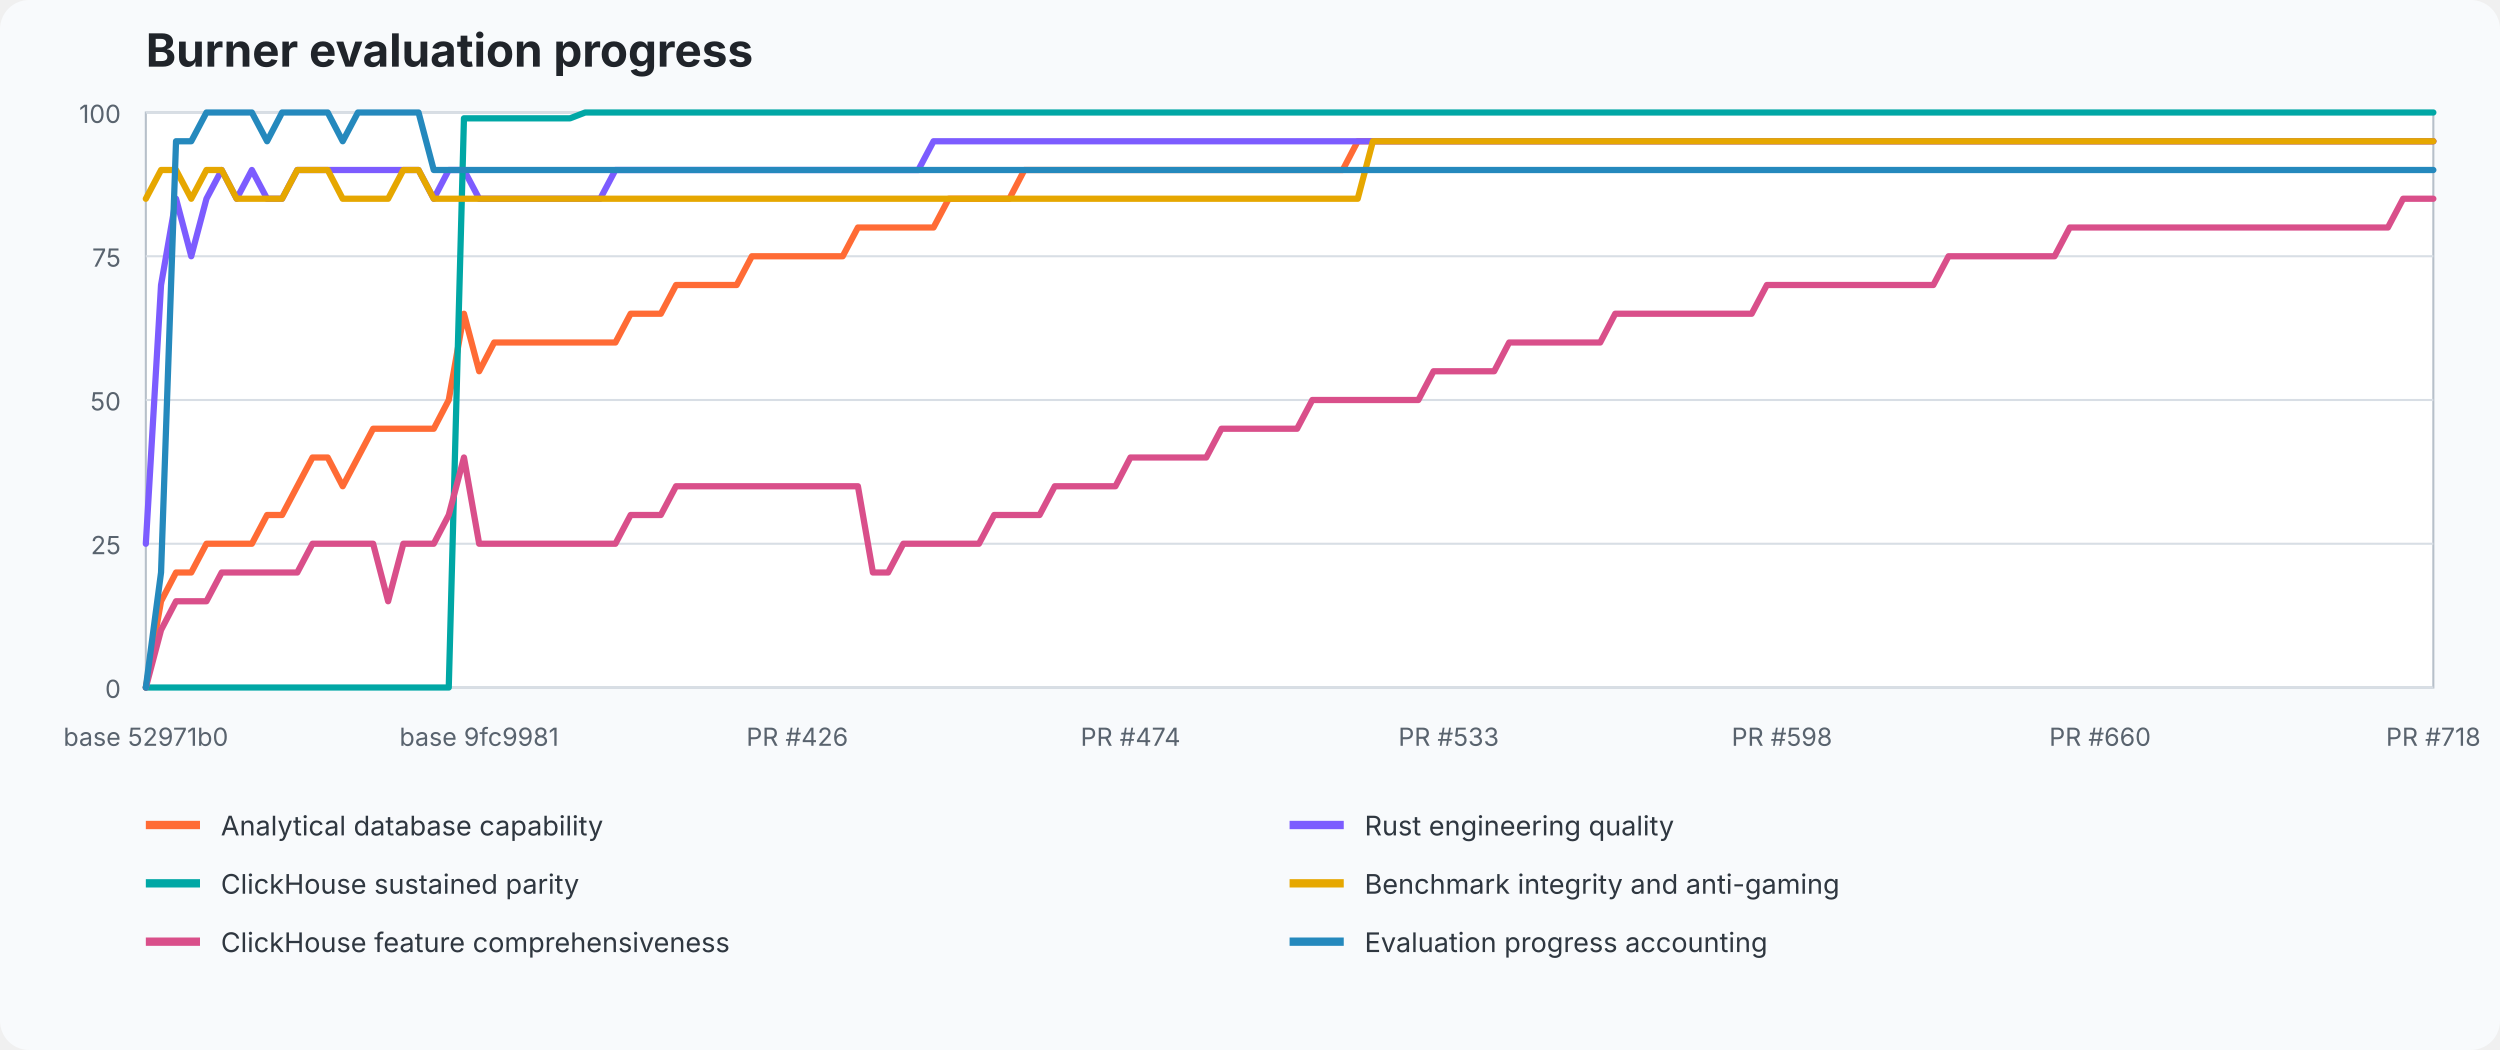
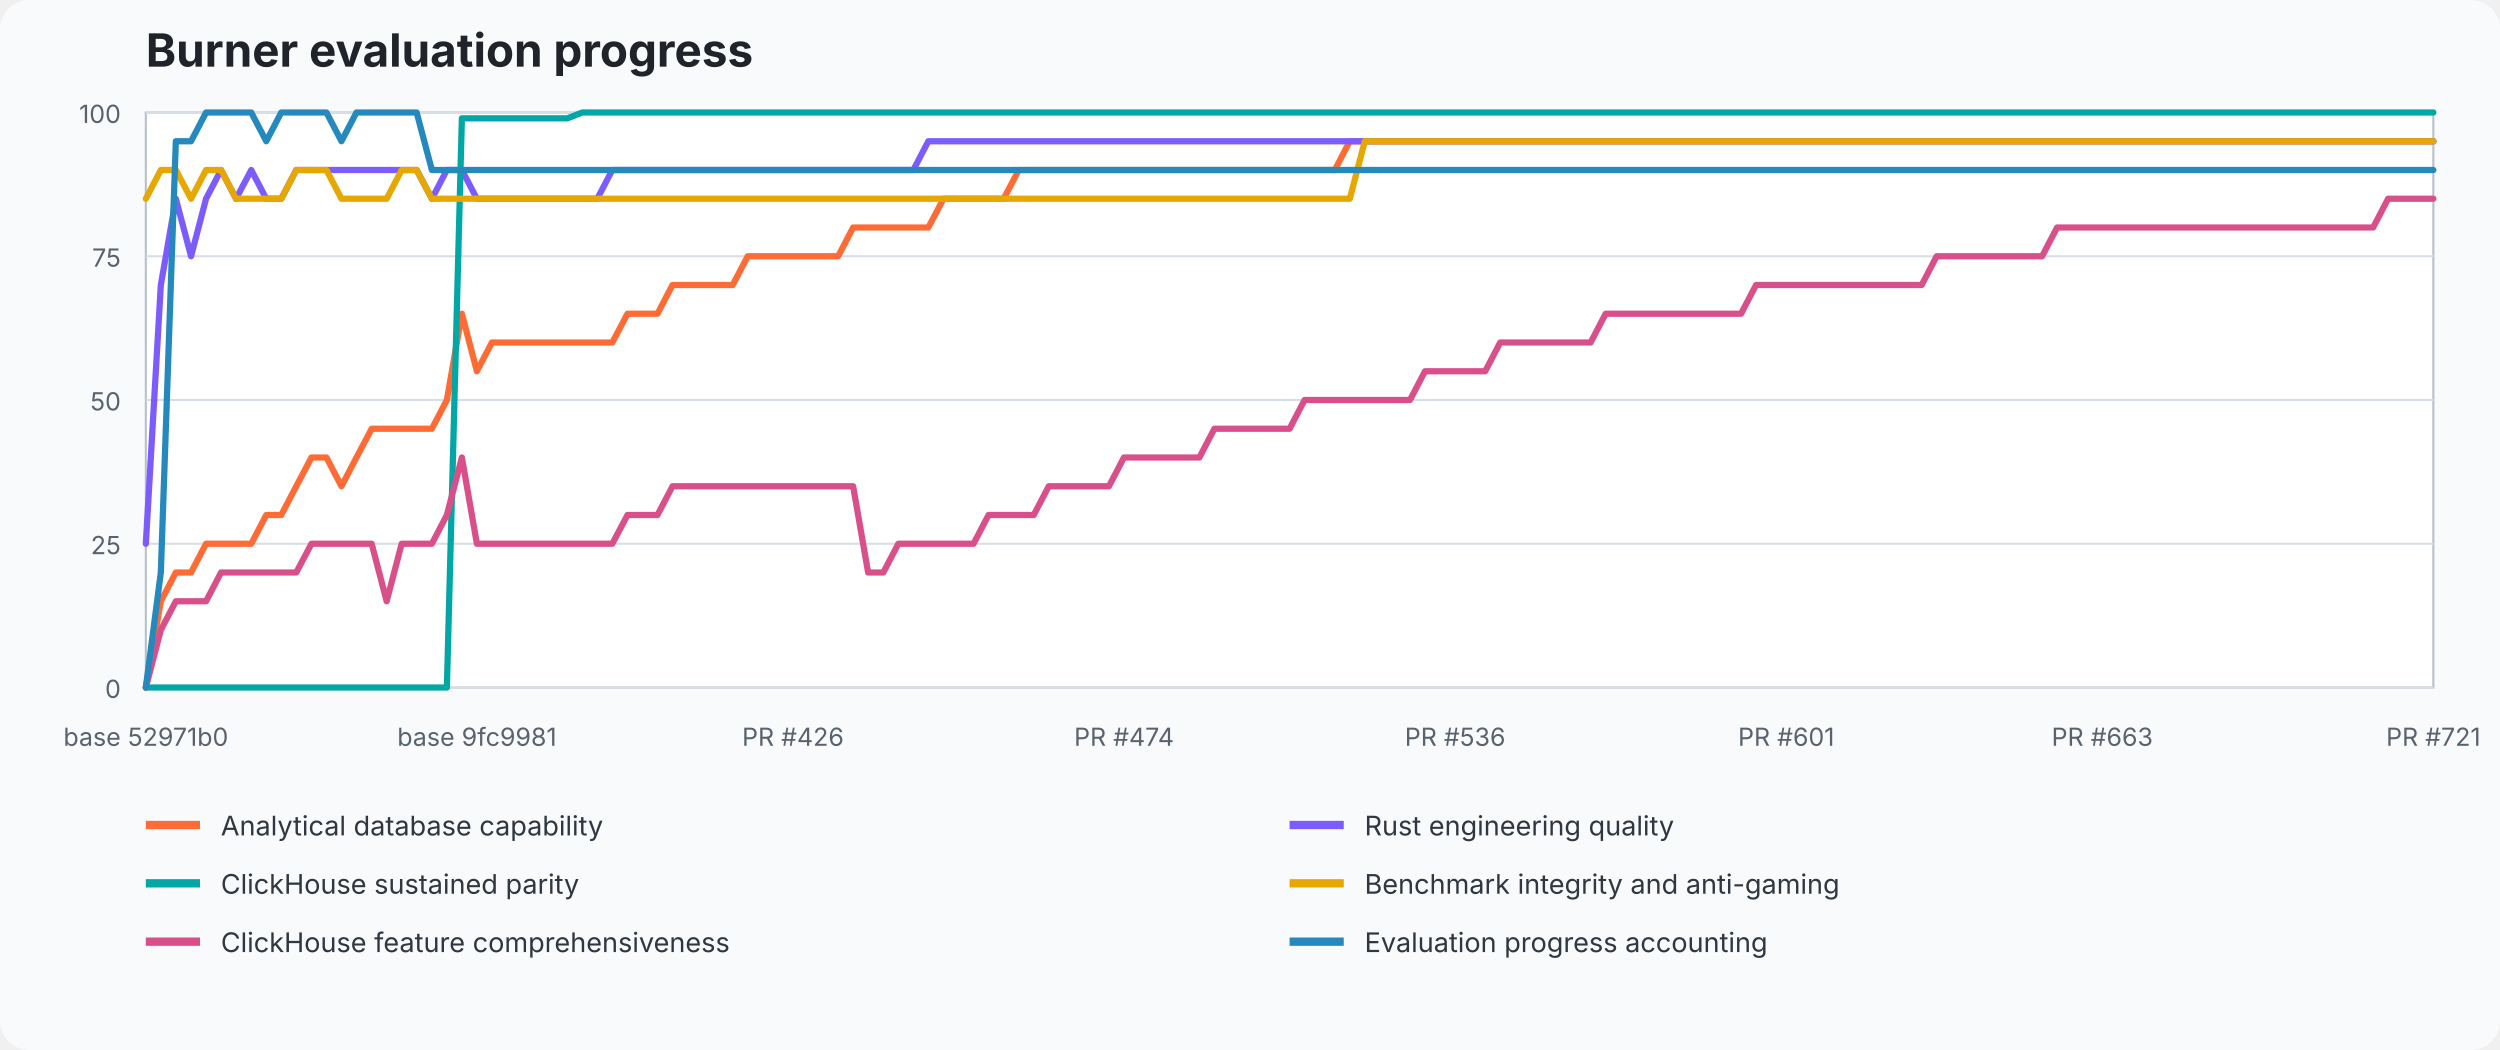
<svg xmlns="http://www.w3.org/2000/svg" width="1200" height="504" viewBox="0 0 1200 504" role="img" aria-labelledby="title desc">
  <style>text{font-family:ui-sans-serif,system-ui,-apple-system,BlinkMacSystemFont,"Segoe UI",sans-serif}.title{font-size:22px;font-weight:700;fill:#20242a}.axis{font-size:12px;fill:#59636e}.legend{font-size:13px;fill:#2f3740}.grid{stroke:#d8dee5;stroke-width:1}.plot{fill:#fff;stroke:#b7c0ca}</style>
  <rect width="100%" height="100%" fill="#f8fafc" rx="14" />
  <text x="70" y="32" class="title">Burner evaluation progress</text>
  <rect x="70" y="54" width="1098" height="276" class="plot" />
  <line x1="70" y1="330" x2="1168" y2="330" class="grid" />
  <text x="58" y="335" text-anchor="end" class="axis">0</text>
  <line x1="70" y1="261" x2="1168" y2="261" class="grid" />
  <text x="58" y="266" text-anchor="end" class="axis">25</text>
  <line x1="70" y1="192" x2="1168" y2="192" class="grid" />
  <text x="58" y="197" text-anchor="end" class="axis">50</text>
  <line x1="70" y1="123" x2="1168" y2="123" class="grid" />
  <text x="58" y="128" text-anchor="end" class="axis">75</text>
  <line x1="70" y1="54" x2="1168" y2="54" class="grid" />
  <text x="58" y="59" text-anchor="end" class="axis">100</text>
-   <polyline points="70.0,330.0 77.3,288.6 84.5,274.8 91.8,274.8 99.1,261.0 106.4,261.0 113.6,261.0 120.9,261.0 128.2,247.2 135.4,247.2 142.7,233.4 150.0,219.6 157.3,219.6 164.5,233.4 171.8,219.6 179.1,205.8 186.3,205.8 193.6,205.8 200.9,205.8 208.2,205.8 215.4,192.0 222.7,150.6 230.0,178.2 237.2,164.4 244.5,164.4 251.8,164.4 259.1,164.4 266.3,164.4 273.6,164.4 280.9,164.4 288.1,164.4 295.4,164.4 302.7,150.6 310.0,150.6 317.2,150.6 324.5,136.8 331.8,136.8 339.0,136.8 346.3,136.8 353.6,136.8 360.9,123.0 368.1,123.0 375.4,123.0 382.7,123.0 389.9,123.0 397.2,123.0 404.5,123.0 411.8,109.2 419.0,109.2 426.3,109.2 433.6,109.2 440.8,109.2 448.1,109.2 455.4,95.4 462.7,95.4 469.9,95.4 477.2,95.4 484.5,95.4 491.7,81.6 499.0,81.6 506.3,81.6 513.6,81.6 520.8,81.6 528.1,81.6 535.4,81.6 542.6,81.6 549.9,81.6 557.2,81.6 564.5,81.6 571.7,81.6 579.0,81.6 586.3,81.6 593.5,81.6 600.8,81.6 608.1,81.6 615.4,81.6 622.6,81.6 629.9,81.6 637.2,81.6 644.5,81.6 651.7,67.8 659.0,67.8 666.3,67.8 673.5,67.8 680.8,67.8 688.1,67.8 695.4,67.8 702.6,67.8 709.9,67.8 717.2,67.8 724.4,67.8 731.7,67.8 739.0,67.8 746.3,67.8 753.5,67.8 760.8,67.8 768.1,67.8 775.3,67.8 782.6,67.8 789.9,67.8 797.2,67.8 804.4,67.8 811.7,67.8 819.0,67.8 826.2,67.8 833.5,67.8 840.8,67.8 848.1,67.8 855.3,67.8 862.6,67.8 869.9,67.8 877.1,67.8 884.4,67.8 891.7,67.8 899.0,67.8 906.2,67.8 913.5,67.8 920.8,67.8 928.0,67.8 935.3,67.8 942.6,67.8 949.9,67.8 957.1,67.8 964.4,67.8 971.7,67.8 978.9,67.8 986.2,67.8 993.5,67.8 1000.8,67.8 1008.0,67.8 1015.3,67.8 1022.6,67.8 1029.8,67.8 1037.1,67.8 1044.4,67.8 1051.7,67.8 1058.9,67.8 1066.2,67.8 1073.5,67.8 1080.7,67.8 1088.0,67.8 1095.3,67.8 1102.6,67.8 1109.8,67.8 1117.1,67.8 1124.4,67.8 1131.6,67.8 1138.9,67.8 1146.2,67.8 1153.5,67.8 1160.7,67.8 1168.0,67.8" fill="none" stroke="#ff6b35" stroke-width="3" stroke-linejoin="round" stroke-linecap="round" />
-   <polyline points="70.0,261.0 77.3,136.8 84.5,95.4 91.8,123.0 99.1,95.4 106.4,81.6 113.6,95.4 120.9,81.6 128.2,95.4 135.4,95.4 142.7,81.6 150.0,81.6 157.3,81.6 164.5,81.6 171.8,81.6 179.1,81.6 186.3,81.6 193.6,81.6 200.9,81.6 208.2,95.4 215.4,81.6 222.7,81.6 230.0,95.4 237.2,95.4 244.5,95.4 251.8,95.4 259.1,95.4 266.3,95.4 273.6,95.4 280.9,95.4 288.1,95.4 295.4,81.6 302.7,81.6 310.0,81.6 317.2,81.6 324.5,81.6 331.8,81.6 339.0,81.6 346.3,81.6 353.6,81.6 360.9,81.6 368.1,81.6 375.4,81.6 382.7,81.6 389.9,81.6 397.2,81.6 404.5,81.6 411.8,81.6 419.0,81.6 426.3,81.6 433.6,81.6 440.8,81.6 448.1,67.8 455.4,67.8 462.7,67.8 469.9,67.8 477.2,67.8 484.5,67.8 491.7,67.8 499.0,67.8 506.3,67.8 513.6,67.8 520.8,67.8 528.1,67.8 535.4,67.8 542.6,67.8 549.9,67.8 557.2,67.8 564.5,67.8 571.7,67.8 579.0,67.8 586.3,67.8 593.5,67.8 600.8,67.8 608.1,67.8 615.4,67.8 622.6,67.8 629.9,67.8 637.2,67.8 644.5,67.8 651.7,67.8 659.0,67.8 666.3,67.8 673.5,67.8 680.8,67.8 688.1,67.8 695.4,67.8 702.6,67.8 709.9,67.8 717.2,67.8 724.4,67.8 731.7,67.8 739.0,67.8 746.3,67.8 753.5,67.8 760.8,67.8 768.1,67.8 775.3,67.8 782.6,67.8 789.9,67.8 797.2,67.8 804.4,67.8 811.7,67.8 819.0,67.8 826.2,67.8 833.5,67.8 840.8,67.8 848.1,67.8 855.3,67.8 862.6,67.8 869.9,67.8 877.1,67.8 884.4,67.8 891.7,67.8 899.0,67.8 906.2,67.8 913.5,67.8 920.8,67.8 928.0,67.8 935.3,67.8 942.6,67.8 949.9,67.8 957.1,67.8 964.4,67.8 971.7,67.8 978.9,67.8 986.2,67.8 993.5,67.8 1000.8,67.8 1008.0,67.8 1015.3,67.8 1022.6,67.8 1029.8,67.8 1037.1,67.8 1044.4,67.8 1051.7,67.8 1058.9,67.8 1066.2,67.8 1073.5,67.8 1080.7,67.8 1088.0,67.8 1095.3,67.8 1102.6,67.8 1109.8,67.8 1117.1,67.8 1124.4,67.8 1131.6,67.8 1138.9,67.8 1146.2,67.8 1153.5,67.8 1160.7,67.8 1168.0,67.8" fill="none" stroke="#7c5cff" stroke-width="3" stroke-linejoin="round" stroke-linecap="round" />
-   <polyline points="70.0,330.0 77.3,330.0 84.5,330.0 91.8,330.0 99.1,330.0 106.4,330.0 113.6,330.0 120.9,330.0 128.2,330.0 135.4,330.0 142.7,330.0 150.0,330.0 157.3,330.0 164.5,330.0 171.8,330.0 179.1,330.0 186.3,330.0 193.6,330.0 200.9,330.0 208.2,330.0 215.4,330.0 222.7,56.8 230.0,56.8 237.2,56.8 244.5,56.8 251.8,56.8 259.1,56.8 266.3,56.8 273.6,56.8 280.9,54.0 288.1,54.0 295.4,54.0 302.7,54.0 310.0,54.0 317.2,54.0 324.5,54.0 331.8,54.0 339.0,54.0 346.3,54.0 353.6,54.0 360.9,54.0 368.1,54.0 375.4,54.0 382.7,54.0 389.9,54.0 397.2,54.0 404.5,54.0 411.8,54.0 419.0,54.0 426.3,54.0 433.6,54.0 440.8,54.0 448.1,54.0 455.4,54.0 462.7,54.0 469.9,54.0 477.2,54.0 484.5,54.0 491.7,54.0 499.0,54.0 506.3,54.0 513.6,54.0 520.8,54.0 528.1,54.0 535.4,54.0 542.6,54.0 549.9,54.0 557.2,54.0 564.5,54.0 571.7,54.0 579.0,54.0 586.3,54.0 593.5,54.0 600.8,54.0 608.1,54.0 615.4,54.0 622.6,54.0 629.9,54.0 637.2,54.0 644.5,54.0 651.7,54.0 659.0,54.0 666.3,54.0 673.5,54.0 680.8,54.0 688.1,54.0 695.4,54.0 702.6,54.0 709.9,54.0 717.2,54.0 724.4,54.0 731.7,54.0 739.0,54.0 746.3,54.0 753.5,54.0 760.8,54.0 768.1,54.0 775.3,54.0 782.6,54.0 789.9,54.0 797.2,54.0 804.4,54.0 811.7,54.0 819.0,54.0 826.2,54.0 833.5,54.0 840.8,54.0 848.1,54.0 855.3,54.0 862.6,54.0 869.9,54.0 877.1,54.0 884.4,54.0 891.7,54.0 899.0,54.0 906.2,54.0 913.5,54.0 920.8,54.0 928.0,54.0 935.3,54.0 942.6,54.0 949.9,54.0 957.1,54.0 964.4,54.0 971.7,54.0 978.9,54.0 986.2,54.0 993.5,54.0 1000.8,54.0 1008.0,54.0 1015.3,54.0 1022.6,54.0 1029.8,54.0 1037.1,54.0 1044.4,54.0 1051.7,54.0 1058.9,54.0 1066.2,54.0 1073.5,54.0 1080.7,54.0 1088.0,54.0 1095.3,54.0 1102.6,54.0 1109.8,54.0 1117.1,54.0 1124.4,54.0 1131.6,54.0 1138.9,54.0 1146.2,54.0 1153.5,54.0 1160.7,54.0 1168.0,54.0" fill="none" stroke="#00a7a5" stroke-width="3" stroke-linejoin="round" stroke-linecap="round" />
-   <polyline points="70.0,95.4 77.3,81.6 84.5,81.6 91.8,95.4 99.1,81.6 106.4,81.6 113.6,95.4 120.9,95.4 128.2,95.4 135.4,95.4 142.7,81.6 150.0,81.6 157.3,81.6 164.5,95.4 171.8,95.4 179.1,95.4 186.3,95.4 193.6,81.6 200.9,81.6 208.2,95.4 215.4,95.4 222.7,95.4 230.0,95.4 237.2,95.4 244.5,95.4 251.8,95.4 259.1,95.4 266.3,95.4 273.6,95.4 280.9,95.4 288.1,95.4 295.4,95.4 302.7,95.4 310.0,95.4 317.2,95.4 324.5,95.4 331.8,95.4 339.0,95.4 346.3,95.4 353.6,95.4 360.9,95.4 368.1,95.4 375.4,95.4 382.7,95.4 389.9,95.4 397.2,95.4 404.5,95.4 411.8,95.4 419.0,95.4 426.3,95.4 433.6,95.4 440.8,95.4 448.1,95.4 455.4,95.4 462.7,95.4 469.9,95.4 477.2,95.4 484.5,95.4 491.7,95.4 499.0,95.4 506.3,95.4 513.6,95.4 520.8,95.4 528.1,95.4 535.4,95.4 542.6,95.4 549.9,95.4 557.2,95.4 564.5,95.4 571.7,95.4 579.0,95.4 586.3,95.4 593.5,95.4 600.8,95.4 608.1,95.4 615.4,95.4 622.6,95.4 629.9,95.4 637.2,95.4 644.5,95.4 651.7,95.4 659.0,67.8 666.3,67.8 673.5,67.8 680.8,67.8 688.1,67.8 695.4,67.8 702.6,67.8 709.9,67.8 717.2,67.8 724.4,67.8 731.7,67.8 739.0,67.8 746.3,67.8 753.5,67.8 760.8,67.8 768.1,67.8 775.3,67.8 782.6,67.8 789.9,67.8 797.2,67.8 804.4,67.8 811.7,67.8 819.0,67.8 826.2,67.8 833.5,67.8 840.8,67.8 848.1,67.8 855.3,67.8 862.6,67.8 869.9,67.8 877.1,67.8 884.4,67.8 891.7,67.8 899.0,67.8 906.2,67.8 913.5,67.8 920.8,67.8 928.0,67.8 935.3,67.8 942.6,67.8 949.9,67.8 957.1,67.8 964.4,67.8 971.7,67.8 978.9,67.8 986.2,67.8 993.5,67.8 1000.8,67.8 1008.0,67.8 1015.3,67.8 1022.6,67.8 1029.8,67.8 1037.1,67.8 1044.4,67.8 1051.7,67.8 1058.9,67.8 1066.2,67.8 1073.5,67.8 1080.7,67.8 1088.0,67.8 1095.3,67.8 1102.6,67.8 1109.8,67.8 1117.1,67.8 1124.4,67.8 1131.6,67.8 1138.9,67.8 1146.2,67.8 1153.5,67.8 1160.7,67.8 1168.0,67.8" fill="none" stroke="#e6a700" stroke-width="3" stroke-linejoin="round" stroke-linecap="round" />
-   <polyline points="70.0,330.0 77.3,302.4 84.5,288.6 91.8,288.6 99.1,288.6 106.4,274.8 113.6,274.8 120.9,274.8 128.2,274.8 135.4,274.8 142.7,274.8 150.0,261.0 157.3,261.0 164.5,261.0 171.8,261.0 179.1,261.0 186.3,288.6 193.6,261.0 200.9,261.0 208.2,261.0 215.4,247.2 222.7,219.6 230.0,261.0 237.2,261.0 244.5,261.0 251.8,261.0 259.1,261.0 266.3,261.0 273.6,261.0 280.9,261.0 288.1,261.0 295.4,261.0 302.7,247.2 310.0,247.2 317.2,247.2 324.5,233.4 331.8,233.4 339.0,233.4 346.3,233.4 353.6,233.4 360.9,233.4 368.1,233.4 375.4,233.4 382.7,233.4 389.9,233.4 397.2,233.4 404.5,233.4 411.8,233.4 419.0,274.8 426.3,274.8 433.6,261.0 440.8,261.0 448.1,261.0 455.4,261.0 462.7,261.0 469.9,261.0 477.2,247.2 484.5,247.2 491.7,247.2 499.0,247.2 506.3,233.4 513.6,233.4 520.8,233.4 528.1,233.4 535.4,233.4 542.6,219.6 549.9,219.6 557.2,219.6 564.5,219.6 571.7,219.6 579.0,219.6 586.3,205.8 593.5,205.8 600.8,205.8 608.1,205.8 615.4,205.8 622.6,205.8 629.9,192.0 637.2,192.0 644.5,192.0 651.7,192.0 659.0,192.0 666.3,192.0 673.5,192.0 680.8,192.0 688.1,178.2 695.4,178.2 702.6,178.2 709.9,178.2 717.2,178.2 724.4,164.4 731.7,164.4 739.0,164.4 746.3,164.4 753.5,164.4 760.8,164.4 768.1,164.4 775.3,150.6 782.6,150.6 789.9,150.6 797.2,150.6 804.4,150.6 811.7,150.6 819.0,150.6 826.2,150.6 833.5,150.6 840.8,150.6 848.1,136.8 855.3,136.8 862.6,136.8 869.9,136.8 877.1,136.8 884.4,136.8 891.7,136.8 899.0,136.8 906.2,136.8 913.5,136.8 920.8,136.8 928.0,136.8 935.3,123.0 942.6,123.0 949.9,123.0 957.1,123.0 964.4,123.0 971.7,123.0 978.9,123.0 986.2,123.0 993.5,109.2 1000.8,109.2 1008.0,109.2 1015.3,109.2 1022.6,109.2 1029.8,109.2 1037.1,109.2 1044.4,109.2 1051.7,109.2 1058.9,109.2 1066.2,109.2 1073.5,109.2 1080.7,109.2 1088.0,109.2 1095.3,109.2 1102.6,109.2 1109.8,109.2 1117.1,109.2 1124.4,109.2 1131.6,109.2 1138.9,109.2 1146.2,109.2 1153.5,95.4 1160.7,95.4 1168.0,95.4" fill="none" stroke="#d94f8a" stroke-width="3" stroke-linejoin="round" stroke-linecap="round" />
-   <polyline points="70.0,330.0 77.3,274.8 84.5,67.8 91.8,67.8 99.1,54.0 106.4,54.0 113.6,54.0 120.9,54.0 128.2,67.8 135.4,54.0 142.7,54.0 150.0,54.0 157.3,54.0 164.5,67.8 171.8,54.0 179.1,54.0 186.3,54.0 193.6,54.0 200.9,54.0 208.2,81.6 215.4,81.6 222.7,81.6 230.0,81.6 237.2,81.6 244.5,81.6 251.8,81.6 259.1,81.6 266.3,81.6 273.6,81.6 280.9,81.6 288.1,81.6 295.4,81.6 302.7,81.6 310.0,81.6 317.2,81.6 324.5,81.6 331.8,81.6 339.0,81.6 346.3,81.6 353.6,81.6 360.9,81.6 368.1,81.6 375.4,81.6 382.7,81.6 389.9,81.6 397.2,81.6 404.5,81.6 411.8,81.6 419.0,81.6 426.3,81.6 433.6,81.6 440.8,81.6 448.1,81.6 455.4,81.6 462.7,81.6 469.9,81.6 477.2,81.6 484.5,81.6 491.7,81.6 499.0,81.6 506.3,81.6 513.6,81.6 520.8,81.6 528.1,81.6 535.4,81.6 542.6,81.6 549.9,81.6 557.2,81.6 564.5,81.6 571.7,81.6 579.0,81.6 586.3,81.6 593.5,81.6 600.8,81.6 608.1,81.6 615.4,81.6 622.6,81.6 629.9,81.6 637.2,81.6 644.5,81.6 651.7,81.6 659.0,81.6 666.3,81.6 673.5,81.6 680.8,81.6 688.1,81.6 695.4,81.6 702.6,81.6 709.9,81.6 717.2,81.6 724.4,81.6 731.7,81.6 739.0,81.6 746.3,81.6 753.5,81.6 760.8,81.6 768.1,81.6 775.3,81.6 782.6,81.6 789.9,81.6 797.2,81.6 804.4,81.6 811.7,81.6 819.0,81.6 826.2,81.6 833.5,81.6 840.8,81.6 848.1,81.6 855.3,81.6 862.6,81.6 869.9,81.6 877.1,81.6 884.4,81.6 891.7,81.6 899.0,81.6 906.2,81.6 913.5,81.6 920.8,81.6 928.0,81.6 935.3,81.6 942.6,81.6 949.9,81.6 957.1,81.6 964.4,81.6 971.7,81.6 978.9,81.6 986.2,81.6 993.5,81.6 1000.8,81.6 1008.0,81.6 1015.3,81.6 1022.6,81.6 1029.8,81.6 1037.1,81.6 1044.4,81.6 1051.7,81.6 1058.9,81.6 1066.2,81.6 1073.5,81.6 1080.7,81.6 1088.0,81.6 1095.3,81.6 1102.6,81.6 1109.8,81.6 1117.1,81.6 1124.4,81.6 1131.6,81.6 1138.9,81.6 1146.2,81.6 1153.5,81.6 1160.7,81.6 1168.0,81.6" fill="none" stroke="#2589bd" stroke-width="3" stroke-linejoin="round" stroke-linecap="round" />
+   <polyline points="70.0,330.0 77.2,288.6 84.4,274.8 91.7,274.8 98.9,261.0 106.1,261.0 113.3,261.0 120.6,261.0 127.8,247.2 135.0,247.2 142.2,233.4 149.5,219.6 156.7,219.6 163.9,233.4 171.1,219.6 178.4,205.8 185.6,205.8 192.8,205.8 200.0,205.8 207.3,205.8 214.5,192.0 221.7,150.6 228.9,178.2 236.1,164.4 243.4,164.4 250.6,164.4 257.8,164.4 265.0,164.4 272.3,164.4 279.5,164.4 286.7,164.4 293.9,164.4 301.2,150.6 308.4,150.6 315.6,150.6 322.8,136.8 330.1,136.8 337.3,136.8 344.5,136.8 351.7,136.8 358.9,123.0 366.2,123.0 373.4,123.0 380.6,123.0 387.8,123.0 395.1,123.0 402.3,123.0 409.5,109.2 416.7,109.2 424.0,109.2 431.2,109.2 438.4,109.2 445.6,109.2 452.9,95.4 460.1,95.4 467.3,95.4 474.5,95.4 481.8,95.4 489.0,81.6 496.2,81.6 503.4,81.6 510.6,81.6 517.9,81.6 525.1,81.6 532.3,81.6 539.5,81.6 546.8,81.6 554.0,81.6 561.2,81.6 568.4,81.6 575.7,81.6 582.9,81.6 590.1,81.6 597.3,81.6 604.6,81.6 611.8,81.6 619.0,81.6 626.2,81.6 633.4,81.6 640.7,81.6 647.9,67.8 655.1,67.8 662.3,67.8 669.6,67.8 676.8,67.8 684.0,67.8 691.2,67.8 698.5,67.8 705.7,67.8 712.9,67.8 720.1,67.8 727.4,67.8 734.6,67.8 741.8,67.8 749.0,67.8 756.3,67.8 763.5,67.8 770.7,67.8 777.9,67.8 785.1,67.8 792.4,67.8 799.6,67.8 806.8,67.8 814.0,67.8 821.3,67.8 828.5,67.8 835.7,67.8 842.9,67.8 850.2,67.8 857.4,67.8 864.6,67.8 871.8,67.8 879.1,67.8 886.3,67.8 893.5,67.8 900.7,67.8 907.9,67.8 915.2,67.8 922.4,67.8 929.6,67.8 936.8,67.8 944.1,67.8 951.3,67.8 958.5,67.8 965.7,67.8 973.0,67.8 980.2,67.8 987.4,67.8 994.6,67.8 1001.9,67.8 1009.1,67.8 1016.3,67.8 1023.5,67.8 1030.8,67.8 1038.0,67.8 1045.2,67.8 1052.4,67.8 1059.6,67.8 1066.9,67.8 1074.1,67.8 1081.3,67.8 1088.5,67.8 1095.8,67.8 1103.0,67.8 1110.2,67.8 1117.4,67.8 1124.7,67.8 1131.9,67.8 1139.1,67.8 1146.3,67.8 1153.6,67.8 1160.8,67.8 1168.0,67.8" fill="none" stroke="#ff6b35" stroke-width="3" stroke-linejoin="round" stroke-linecap="round" />
+   <polyline points="70.0,261.0 77.2,136.8 84.4,95.4 91.7,123.0 98.9,95.4 106.1,81.6 113.3,95.4 120.6,81.6 127.8,95.4 135.0,95.4 142.2,81.6 149.5,81.6 156.7,81.6 163.9,81.6 171.1,81.6 178.4,81.6 185.6,81.6 192.8,81.6 200.0,81.6 207.3,95.4 214.5,81.6 221.7,81.6 228.9,95.4 236.1,95.4 243.4,95.4 250.6,95.4 257.8,95.4 265.0,95.4 272.3,95.4 279.5,95.4 286.7,95.4 293.9,81.6 301.2,81.6 308.4,81.6 315.6,81.6 322.8,81.6 330.1,81.6 337.3,81.6 344.5,81.6 351.7,81.6 358.9,81.6 366.2,81.6 373.4,81.6 380.6,81.6 387.8,81.6 395.1,81.6 402.3,81.6 409.5,81.6 416.7,81.6 424.0,81.6 431.2,81.6 438.4,81.6 445.6,67.8 452.9,67.8 460.1,67.8 467.3,67.8 474.5,67.8 481.8,67.8 489.0,67.8 496.2,67.8 503.4,67.8 510.6,67.8 517.9,67.8 525.1,67.8 532.3,67.8 539.5,67.8 546.8,67.8 554.0,67.8 561.2,67.8 568.4,67.8 575.7,67.8 582.9,67.8 590.1,67.8 597.3,67.8 604.6,67.8 611.8,67.8 619.0,67.8 626.2,67.8 633.4,67.8 640.7,67.8 647.9,67.8 655.1,67.8 662.3,67.8 669.6,67.8 676.8,67.8 684.0,67.8 691.2,67.8 698.5,67.8 705.7,67.8 712.9,67.8 720.1,67.8 727.4,67.8 734.6,67.8 741.8,67.8 749.0,67.8 756.3,67.8 763.5,67.8 770.7,67.8 777.9,67.8 785.1,67.8 792.4,67.8 799.6,67.8 806.8,67.8 814.0,67.8 821.3,67.8 828.5,67.8 835.7,67.8 842.9,67.8 850.2,67.8 857.4,67.8 864.6,67.8 871.8,67.8 879.1,67.8 886.3,67.8 893.5,67.8 900.7,67.8 907.9,67.8 915.2,67.8 922.4,67.8 929.6,67.8 936.8,67.8 944.1,67.8 951.3,67.8 958.5,67.8 965.7,67.8 973.0,67.8 980.2,67.8 987.4,67.8 994.6,67.8 1001.9,67.8 1009.1,67.8 1016.3,67.8 1023.5,67.8 1030.8,67.8 1038.0,67.8 1045.2,67.8 1052.4,67.8 1059.6,67.8 1066.9,67.8 1074.1,67.8 1081.3,67.8 1088.5,67.8 1095.8,67.8 1103.0,67.8 1110.2,67.8 1117.4,67.8 1124.7,67.8 1131.9,67.8 1139.1,67.8 1146.3,67.8 1153.6,67.8 1160.8,67.8 1168.0,67.8" fill="none" stroke="#7c5cff" stroke-width="3" stroke-linejoin="round" stroke-linecap="round" />
+   <polyline points="70.0,330.0 77.2,330.0 84.4,330.0 91.7,330.0 98.9,330.0 106.1,330.0 113.3,330.0 120.6,330.0 127.8,330.0 135.0,330.0 142.2,330.0 149.5,330.0 156.7,330.0 163.9,330.0 171.1,330.0 178.4,330.0 185.6,330.0 192.8,330.0 200.0,330.0 207.3,330.0 214.5,330.0 221.7,56.8 228.9,56.8 236.1,56.8 243.4,56.8 250.6,56.8 257.8,56.8 265.0,56.8 272.3,56.8 279.5,54.0 286.7,54.0 293.9,54.0 301.2,54.0 308.4,54.0 315.6,54.0 322.8,54.0 330.1,54.0 337.3,54.0 344.5,54.0 351.7,54.0 358.9,54.0 366.2,54.0 373.4,54.0 380.6,54.0 387.8,54.0 395.1,54.0 402.3,54.0 409.5,54.0 416.7,54.0 424.0,54.0 431.2,54.0 438.4,54.0 445.6,54.0 452.9,54.0 460.1,54.0 467.3,54.0 474.5,54.0 481.8,54.0 489.0,54.0 496.2,54.0 503.4,54.0 510.6,54.0 517.9,54.0 525.1,54.0 532.3,54.0 539.5,54.0 546.8,54.0 554.0,54.0 561.2,54.0 568.4,54.0 575.7,54.0 582.9,54.0 590.1,54.0 597.3,54.0 604.6,54.0 611.8,54.0 619.0,54.0 626.2,54.0 633.4,54.0 640.7,54.0 647.9,54.0 655.1,54.0 662.3,54.0 669.6,54.0 676.8,54.0 684.0,54.0 691.2,54.0 698.5,54.0 705.7,54.0 712.9,54.0 720.1,54.0 727.4,54.0 734.6,54.0 741.8,54.0 749.0,54.0 756.3,54.0 763.5,54.0 770.7,54.0 777.9,54.0 785.1,54.0 792.4,54.0 799.6,54.0 806.8,54.0 814.0,54.0 821.3,54.0 828.5,54.0 835.7,54.0 842.9,54.0 850.2,54.0 857.4,54.0 864.6,54.0 871.8,54.0 879.1,54.0 886.3,54.0 893.5,54.0 900.7,54.0 907.9,54.0 915.2,54.0 922.4,54.0 929.6,54.0 936.8,54.0 944.1,54.0 951.3,54.0 958.5,54.0 965.7,54.0 973.0,54.0 980.2,54.0 987.4,54.0 994.6,54.0 1001.9,54.0 1009.1,54.0 1016.3,54.0 1023.5,54.0 1030.8,54.0 1038.0,54.0 1045.2,54.0 1052.4,54.0 1059.6,54.0 1066.9,54.0 1074.1,54.0 1081.3,54.0 1088.5,54.0 1095.8,54.0 1103.0,54.0 1110.2,54.0 1117.4,54.0 1124.7,54.0 1131.9,54.0 1139.1,54.0 1146.3,54.0 1153.6,54.0 1160.8,54.0 1168.0,54.0" fill="none" stroke="#00a7a5" stroke-width="3" stroke-linejoin="round" stroke-linecap="round" />
+   <polyline points="70.0,95.4 77.2,81.6 84.4,81.6 91.7,95.4 98.9,81.6 106.1,81.6 113.3,95.4 120.6,95.4 127.8,95.4 135.0,95.4 142.2,81.6 149.5,81.6 156.7,81.6 163.9,95.4 171.1,95.4 178.4,95.4 185.6,95.4 192.8,81.6 200.0,81.6 207.3,95.4 214.5,95.4 221.7,95.4 228.9,95.4 236.1,95.4 243.4,95.4 250.6,95.4 257.8,95.4 265.0,95.4 272.3,95.4 279.5,95.4 286.7,95.4 293.9,95.4 301.2,95.4 308.4,95.4 315.6,95.4 322.8,95.4 330.1,95.4 337.3,95.4 344.5,95.4 351.7,95.4 358.9,95.4 366.2,95.4 373.4,95.4 380.6,95.4 387.8,95.4 395.1,95.4 402.3,95.4 409.5,95.4 416.7,95.4 424.0,95.4 431.2,95.4 438.4,95.4 445.6,95.4 452.9,95.4 460.1,95.4 467.3,95.4 474.5,95.4 481.8,95.4 489.0,95.4 496.2,95.4 503.4,95.4 510.6,95.4 517.9,95.4 525.1,95.4 532.3,95.4 539.5,95.4 546.8,95.4 554.0,95.4 561.2,95.4 568.4,95.4 575.7,95.4 582.9,95.4 590.1,95.4 597.3,95.4 604.6,95.4 611.8,95.4 619.0,95.4 626.2,95.4 633.4,95.4 640.7,95.4 647.9,95.4 655.1,67.8 662.3,67.8 669.6,67.8 676.8,67.8 684.0,67.8 691.2,67.8 698.5,67.8 705.7,67.8 712.9,67.8 720.1,67.8 727.4,67.8 734.6,67.8 741.8,67.8 749.0,67.8 756.3,67.8 763.5,67.8 770.7,67.8 777.9,67.8 785.1,67.8 792.4,67.8 799.6,67.8 806.8,67.8 814.0,67.8 821.3,67.8 828.5,67.8 835.7,67.8 842.9,67.8 850.2,67.8 857.4,67.8 864.6,67.8 871.8,67.8 879.1,67.8 886.3,67.8 893.5,67.8 900.7,67.8 907.9,67.8 915.2,67.8 922.4,67.8 929.6,67.8 936.8,67.8 944.1,67.8 951.3,67.8 958.5,67.8 965.7,67.8 973.0,67.8 980.2,67.8 987.4,67.8 994.6,67.8 1001.9,67.8 1009.1,67.8 1016.3,67.8 1023.5,67.8 1030.8,67.8 1038.0,67.8 1045.2,67.8 1052.4,67.8 1059.6,67.8 1066.9,67.8 1074.1,67.8 1081.3,67.8 1088.5,67.8 1095.8,67.8 1103.0,67.8 1110.2,67.8 1117.4,67.8 1124.7,67.8 1131.9,67.8 1139.1,67.8 1146.3,67.8 1153.6,67.8 1160.8,67.8 1168.0,67.8" fill="none" stroke="#e6a700" stroke-width="3" stroke-linejoin="round" stroke-linecap="round" />
+   <polyline points="70.0,330.0 77.2,302.4 84.4,288.6 91.7,288.6 98.9,288.6 106.1,274.8 113.3,274.8 120.6,274.8 127.8,274.8 135.0,274.8 142.2,274.8 149.5,261.0 156.7,261.0 163.9,261.0 171.1,261.0 178.4,261.0 185.6,288.6 192.8,261.0 200.0,261.0 207.3,261.0 214.5,247.2 221.7,219.6 228.9,261.0 236.1,261.0 243.4,261.0 250.6,261.0 257.8,261.0 265.0,261.0 272.3,261.0 279.5,261.0 286.7,261.0 293.9,261.0 301.2,247.2 308.4,247.2 315.6,247.2 322.8,233.4 330.1,233.4 337.3,233.4 344.5,233.4 351.7,233.4 358.9,233.4 366.2,233.4 373.4,233.4 380.6,233.4 387.8,233.4 395.1,233.4 402.3,233.4 409.5,233.4 416.7,274.8 424.0,274.8 431.2,261.0 438.4,261.0 445.6,261.0 452.9,261.0 460.1,261.0 467.3,261.0 474.5,247.2 481.8,247.2 489.0,247.2 496.2,247.2 503.4,233.4 510.6,233.4 517.9,233.4 525.1,233.4 532.3,233.4 539.5,219.6 546.8,219.6 554.0,219.6 561.2,219.6 568.4,219.6 575.7,219.6 582.9,205.8 590.1,205.8 597.3,205.8 604.6,205.8 611.8,205.8 619.0,205.8 626.2,192.0 633.4,192.0 640.7,192.0 647.9,192.0 655.1,192.0 662.3,192.0 669.6,192.0 676.8,192.0 684.0,178.2 691.2,178.2 698.5,178.2 705.7,178.2 712.9,178.2 720.1,164.4 727.4,164.4 734.6,164.4 741.8,164.4 749.0,164.4 756.3,164.4 763.5,164.4 770.7,150.6 777.9,150.6 785.1,150.6 792.4,150.6 799.6,150.6 806.8,150.6 814.0,150.6 821.3,150.6 828.5,150.6 835.7,150.6 842.9,136.8 850.2,136.8 857.4,136.8 864.6,136.8 871.8,136.8 879.1,136.8 886.3,136.8 893.5,136.8 900.7,136.8 907.9,136.8 915.2,136.8 922.4,136.8 929.6,123.0 936.8,123.0 944.1,123.0 951.3,123.0 958.5,123.0 965.7,123.0 973.0,123.0 980.2,123.0 987.4,109.2 994.6,109.2 1001.9,109.2 1009.1,109.2 1016.3,109.2 1023.5,109.2 1030.8,109.2 1038.0,109.2 1045.2,109.2 1052.4,109.2 1059.6,109.2 1066.9,109.2 1074.1,109.2 1081.3,109.2 1088.5,109.2 1095.8,109.2 1103.0,109.2 1110.2,109.2 1117.4,109.2 1124.7,109.2 1131.9,109.2 1139.1,109.2 1146.3,95.4 1153.6,95.4 1160.8,95.4 1168.0,95.4" fill="none" stroke="#d94f8a" stroke-width="3" stroke-linejoin="round" stroke-linecap="round" />
+   <polyline points="70.0,330.0 77.2,274.8 84.4,67.8 91.7,67.8 98.9,54.0 106.1,54.0 113.3,54.0 120.6,54.0 127.8,67.8 135.0,54.0 142.2,54.0 149.5,54.0 156.7,54.0 163.9,67.8 171.1,54.0 178.4,54.0 185.6,54.0 192.8,54.0 200.0,54.0 207.3,81.6 214.5,81.6 221.7,81.6 228.9,81.6 236.1,81.6 243.4,81.6 250.6,81.6 257.8,81.6 265.0,81.6 272.3,81.6 279.5,81.6 286.7,81.6 293.9,81.6 301.2,81.6 308.4,81.6 315.6,81.6 322.8,81.6 330.1,81.6 337.3,81.6 344.5,81.6 351.7,81.6 358.9,81.6 366.2,81.6 373.4,81.6 380.6,81.6 387.8,81.6 395.1,81.6 402.3,81.6 409.5,81.6 416.7,81.6 424.0,81.6 431.2,81.6 438.4,81.6 445.6,81.6 452.9,81.6 460.1,81.6 467.3,81.6 474.5,81.6 481.8,81.6 489.0,81.6 496.2,81.6 503.4,81.6 510.6,81.6 517.9,81.6 525.1,81.6 532.3,81.6 539.5,81.6 546.8,81.6 554.0,81.6 561.2,81.6 568.4,81.6 575.7,81.6 582.9,81.6 590.1,81.6 597.3,81.6 604.6,81.6 611.8,81.6 619.0,81.6 626.2,81.6 633.4,81.6 640.7,81.6 647.9,81.6 655.1,81.6 662.3,81.6 669.6,81.6 676.8,81.6 684.0,81.6 691.2,81.6 698.5,81.6 705.7,81.6 712.9,81.6 720.1,81.6 727.4,81.6 734.6,81.6 741.8,81.6 749.0,81.6 756.3,81.6 763.5,81.6 770.7,81.6 777.9,81.6 785.1,81.6 792.4,81.6 799.6,81.6 806.8,81.6 814.0,81.6 821.3,81.6 828.5,81.6 835.7,81.6 842.9,81.6 850.2,81.6 857.4,81.6 864.6,81.6 871.8,81.6 879.1,81.6 886.3,81.6 893.5,81.6 900.7,81.6 907.9,81.6 915.2,81.6 922.4,81.6 929.6,81.6 936.8,81.6 944.1,81.6 951.3,81.6 958.5,81.6 965.7,81.6 973.0,81.6 980.2,81.6 987.4,81.6 994.6,81.6 1001.9,81.6 1009.1,81.6 1016.3,81.6 1023.5,81.6 1030.8,81.6 1038.0,81.6 1045.2,81.6 1052.4,81.6 1059.6,81.6 1066.9,81.6 1074.1,81.6 1081.3,81.6 1088.5,81.6 1095.8,81.6 1103.0,81.6 1110.2,81.6 1117.4,81.6 1124.7,81.6 1131.9,81.6 1139.1,81.6 1146.3,81.6 1153.6,81.6 1160.8,81.6 1168.0,81.6" fill="none" stroke="#2589bd" stroke-width="3" stroke-linejoin="round" stroke-linecap="round" />
  <text x="70" y="358" text-anchor="middle" class="axis">base 52971b0</text>
-   <text x="229.974" y="358" text-anchor="middle" class="axis">base 9fc9981</text>
-   <text x="382.675" y="358" text-anchor="middle" class="axis">PR #426</text>
-   <text x="542.649" y="358" text-anchor="middle" class="axis">PR #474</text>
-   <text x="695.351" y="358" text-anchor="middle" class="axis">PR #533</text>
-   <text x="855.325" y="358" text-anchor="middle" class="axis">PR #598</text>
-   <text x="1008.026" y="358" text-anchor="middle" class="axis">PR #660</text>
-   <text x="1168" y="358" text-anchor="middle" class="axis">PR #718</text>
+   <text x="228.921" y="358" text-anchor="middle" class="axis">base 9fc9981</text>
+   <text x="380.618" y="358" text-anchor="middle" class="axis">PR #426</text>
+   <text x="539.539" y="358" text-anchor="middle" class="axis">PR #474</text>
+   <text x="698.461" y="358" text-anchor="middle" class="axis">PR #536</text>
+   <text x="857.382" y="358" text-anchor="middle" class="axis">PR #601</text>
+   <text x="1009.079" y="358" text-anchor="middle" class="axis">PR #663</text>
+   <text x="1168" y="358" text-anchor="middle" class="axis">PR #721</text>
  <line x1="70" y1="396" x2="96" y2="396" stroke="#ff6b35" stroke-width="4" />
  <text x="106" y="401" class="legend">Analytical database capability</text>
  <line x1="619" y1="396" x2="645" y2="396" stroke="#7c5cff" stroke-width="4" />
  <text x="655" y="401" class="legend">Rust engineering quality</text>
  <line x1="70" y1="424" x2="96" y2="424" stroke="#00a7a5" stroke-width="4" />
  <text x="106" y="429" class="legend">ClickHouse sustained parity</text>
  <line x1="619" y1="424" x2="645" y2="424" stroke="#e6a700" stroke-width="4" />
  <text x="655" y="429" class="legend">Benchmark integrity and anti-gaming</text>
  <line x1="70" y1="452" x2="96" y2="452" stroke="#d94f8a" stroke-width="4" />
  <text x="106" y="457" class="legend">ClickHouse feature comprehensiveness</text>
  <line x1="619" y1="452" x2="645" y2="452" stroke="#2589bd" stroke-width="4" />
  <text x="655" y="457" class="legend">Evaluation progress accounting</text>
</svg>
